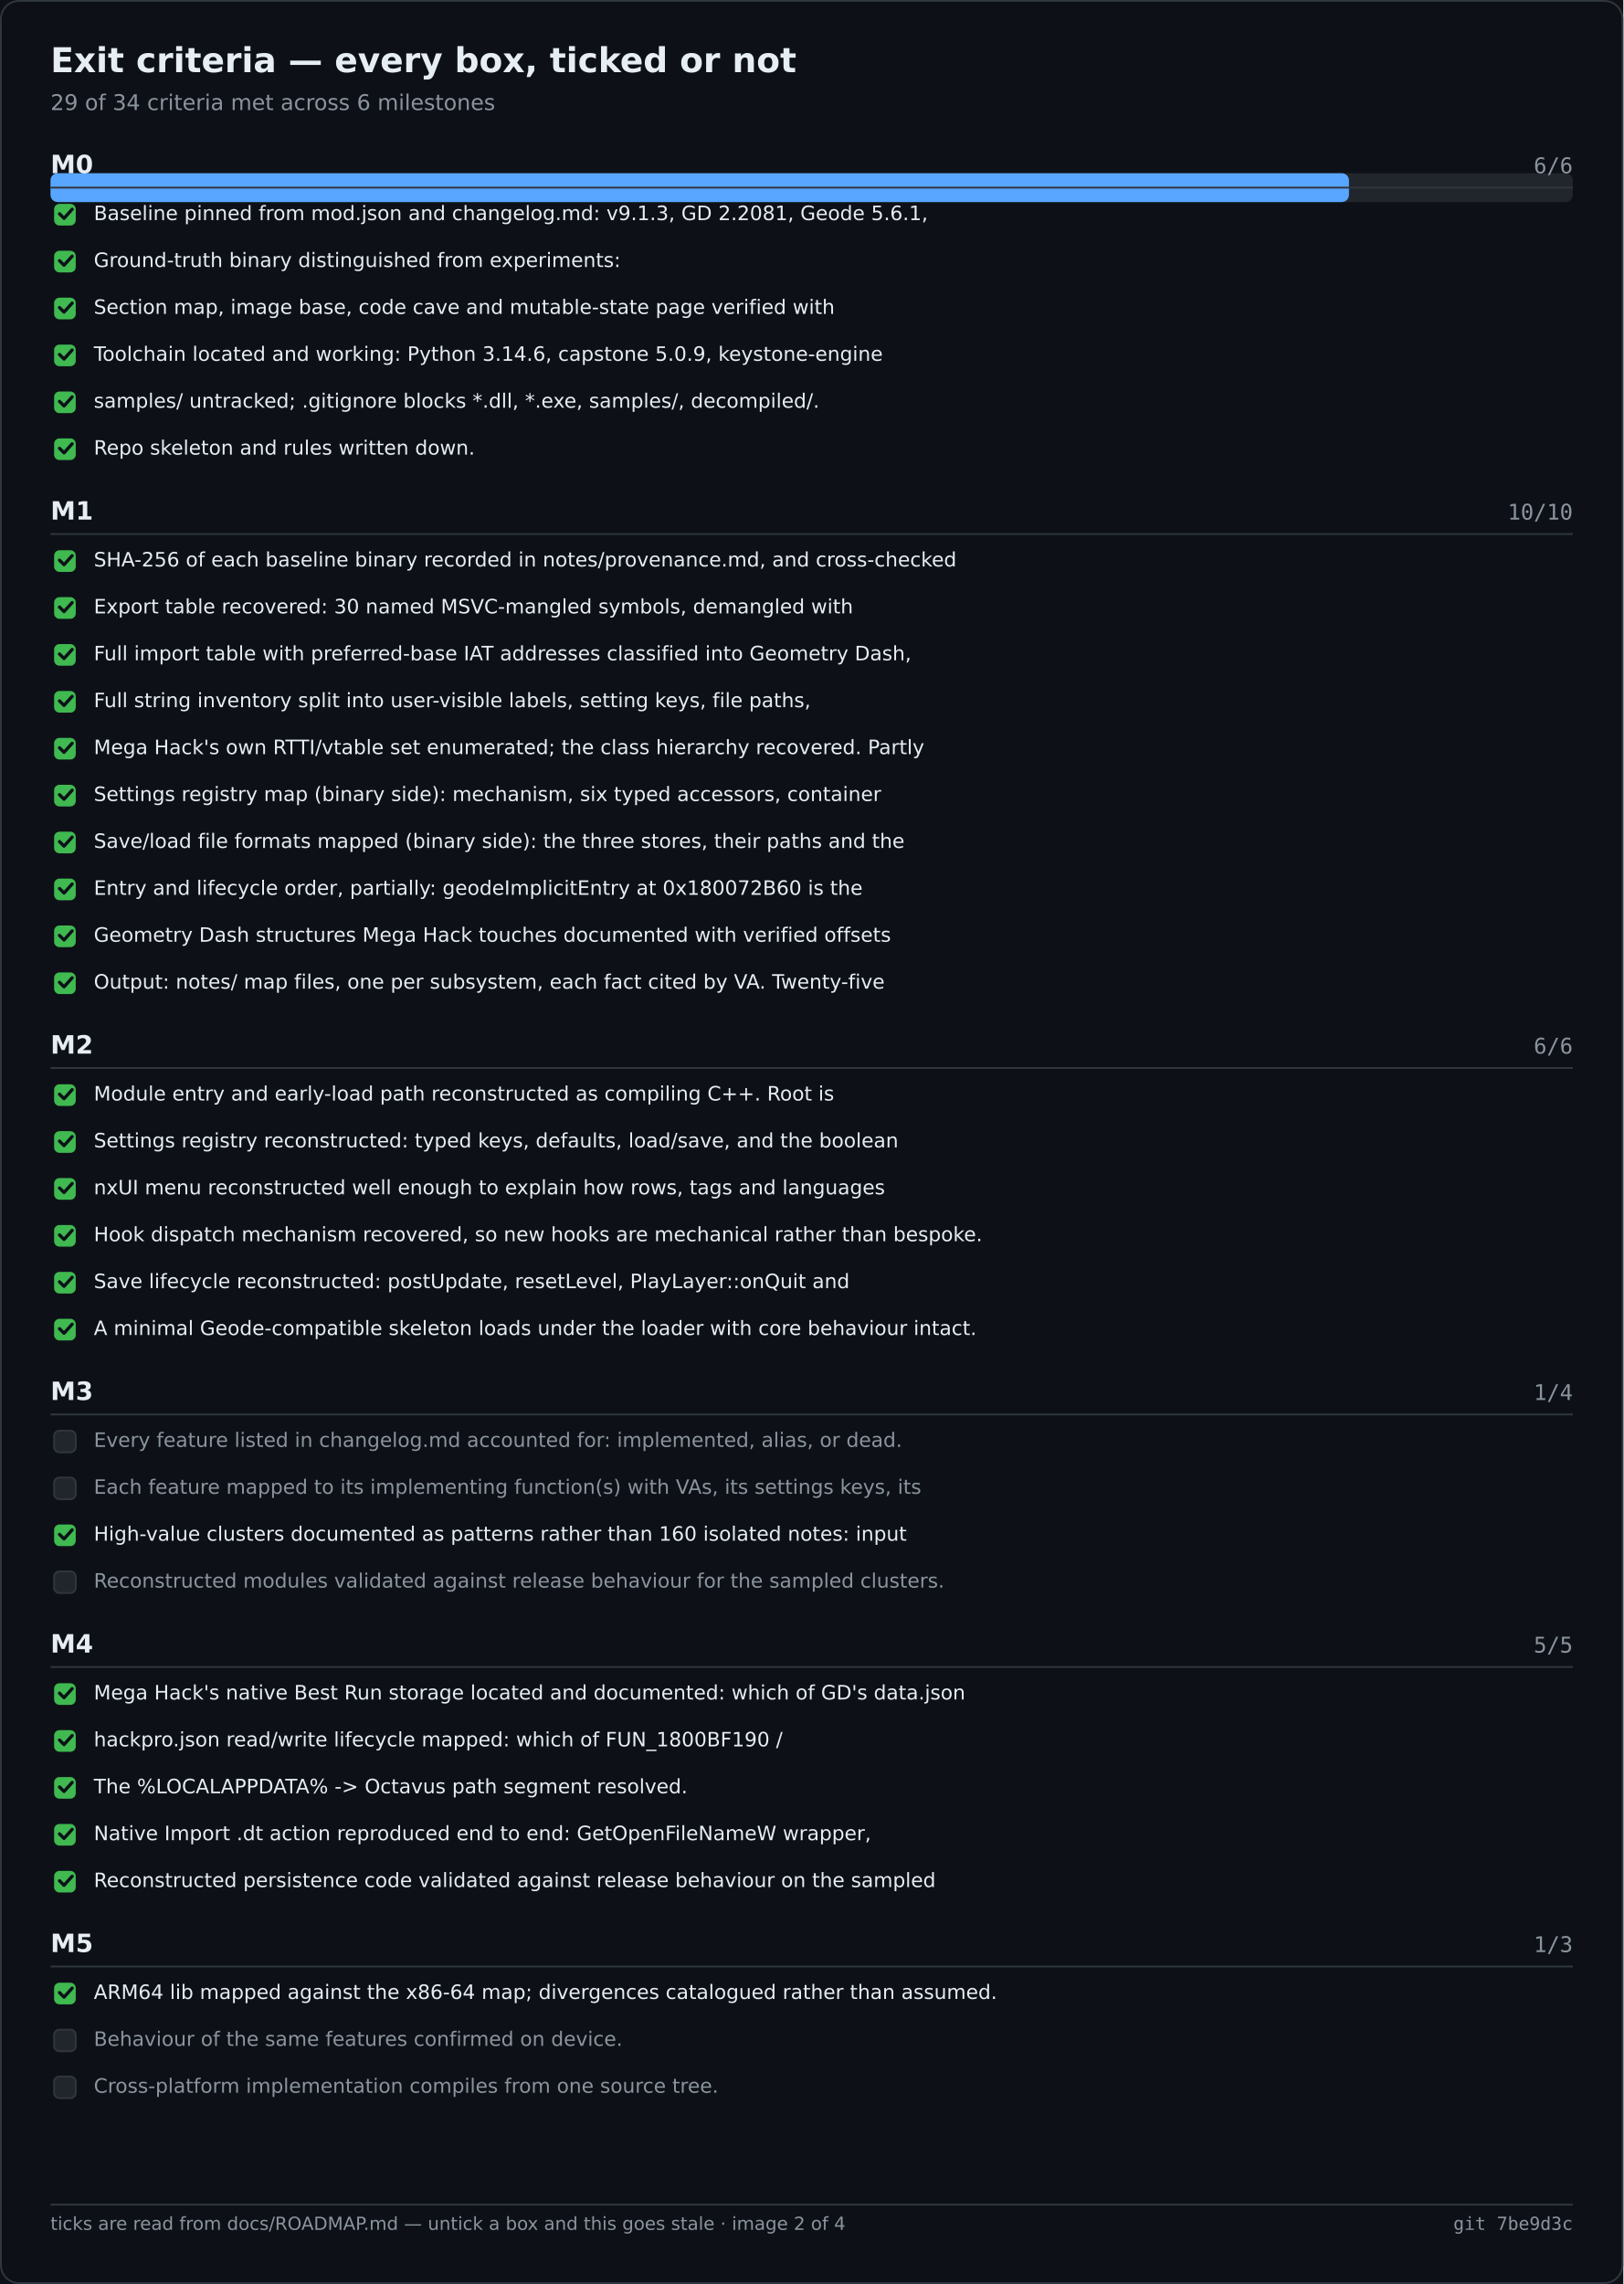
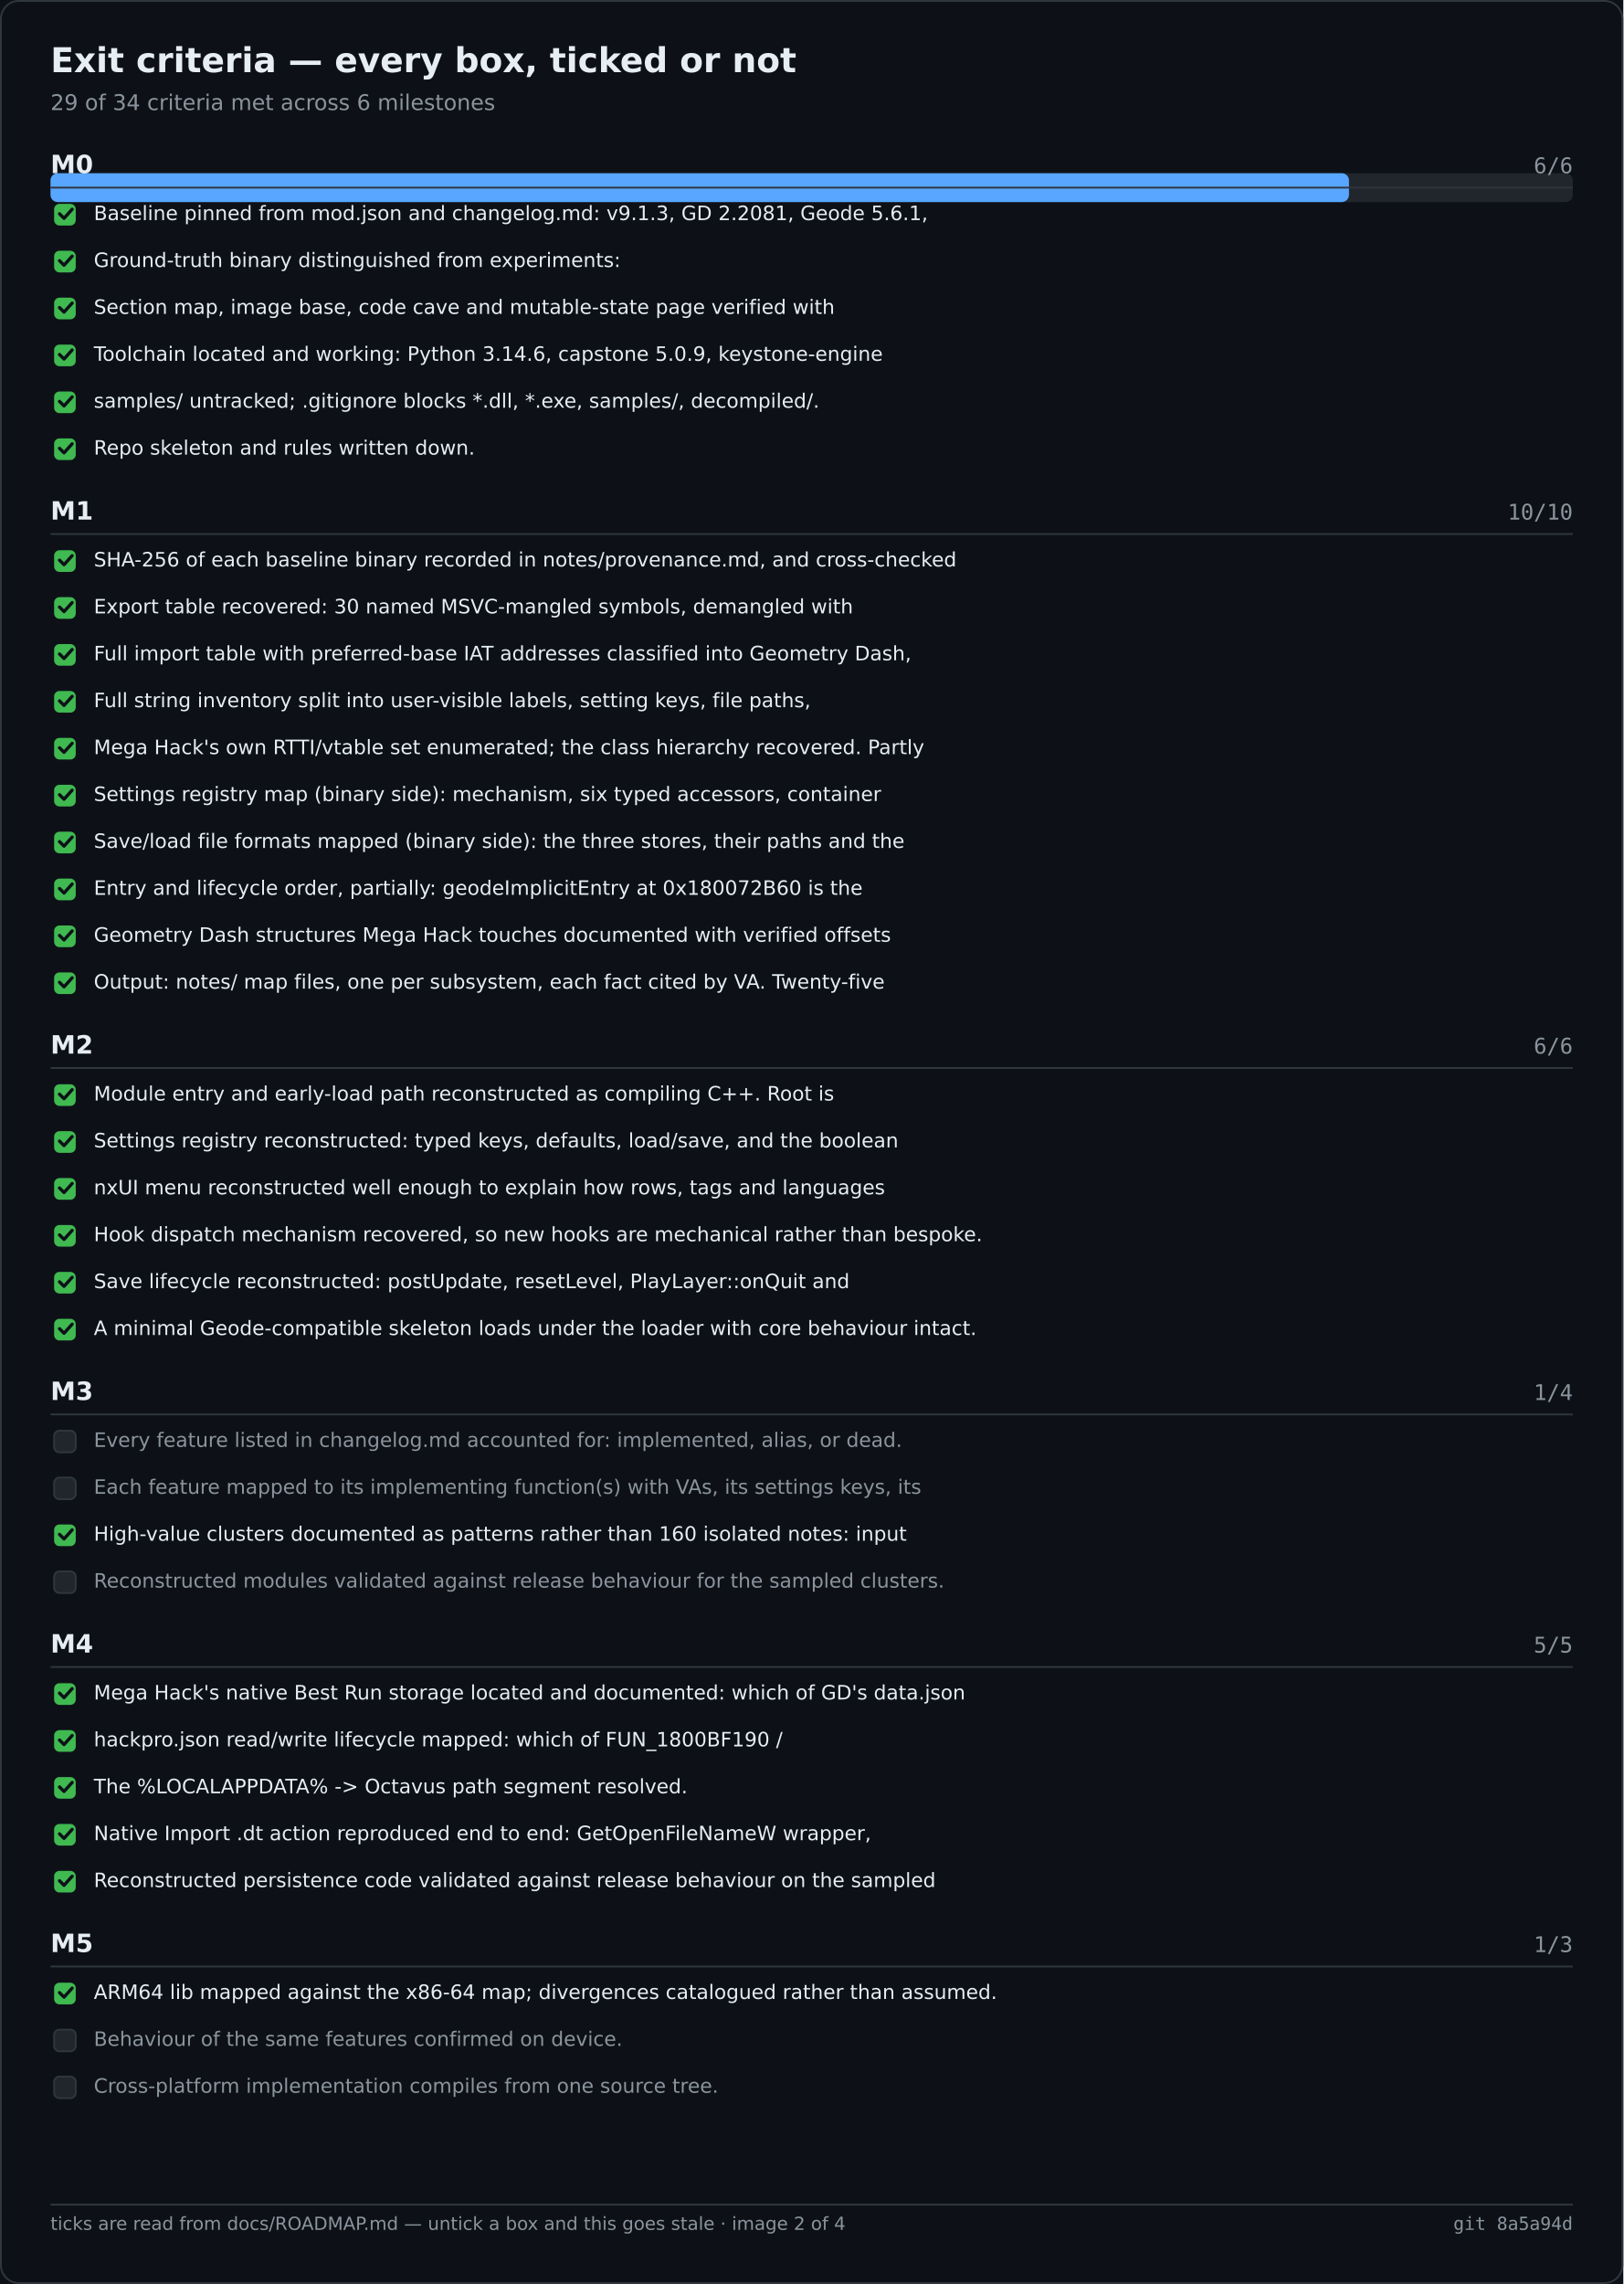
<svg xmlns="http://www.w3.org/2000/svg" width="900" height="1266" viewBox="0 0 900 1266" role="img" aria-label="Exit criteria — every box, ticked or not">
  <rect width="900" height="1266" fill="#0d1117" />
  <rect x="0.5" y="0.5" width="899" height="1265" fill="none" stroke="#30363d" rx="10" />
  <text x="28" y="40" font-family="Segoe UI,DejaVu Sans,Helvetica,sans-serif" font-size="19" font-weight="600" fill="#e6edf3">Exit criteria — every box, ticked or not</text>
  <text x="28" y="61" font-family="Segoe UI,DejaVu Sans,Helvetica,sans-serif" font-size="12" fill="#8b949e">29 of 34 criteria met across 6 milestones</text>
  <rect x="28.0" y="96.0" width="844.0" height="16.0" fill="#21262d" rx="4" />
  <rect x="28.0" y="96.0" width="719.9" height="16.0" fill="#58a6ff" rx="4" />
  <text x="28.0" y="96.0" font-family="Segoe UI,DejaVu Sans,Helvetica,sans-serif" font-size="14" fill="#e6edf3" font-weight="600">M0</text>
  <text x="872.0" y="96.0" font-family="Cascadia Mono,Consolas,DejaVu Sans Mono,monospace" font-size="12" fill="#8b949e" text-anchor="end">6/6</text>
  <text x="28.0" y="288.0" font-family="Segoe UI,DejaVu Sans,Helvetica,sans-serif" font-size="14" fill="#e6edf3" font-weight="600">M1</text>
  <text x="872.0" y="288.0" font-family="Cascadia Mono,Consolas,DejaVu Sans Mono,monospace" font-size="12" fill="#8b949e" text-anchor="end">10/10</text>
  <text x="28.0" y="584.0" font-family="Segoe UI,DejaVu Sans,Helvetica,sans-serif" font-size="14" fill="#e6edf3" font-weight="600">M2</text>
  <text x="872.0" y="584.0" font-family="Cascadia Mono,Consolas,DejaVu Sans Mono,monospace" font-size="12" fill="#8b949e" text-anchor="end">6/6</text>
  <text x="28.0" y="776.0" font-family="Segoe UI,DejaVu Sans,Helvetica,sans-serif" font-size="14" fill="#e6edf3" font-weight="600">M3</text>
  <text x="872.0" y="776.0" font-family="Cascadia Mono,Consolas,DejaVu Sans Mono,monospace" font-size="12" fill="#8b949e" text-anchor="end">1/4</text>
  <text x="28.0" y="916.0" font-family="Segoe UI,DejaVu Sans,Helvetica,sans-serif" font-size="14" fill="#e6edf3" font-weight="600">M4</text>
  <text x="872.0" y="916.0" font-family="Cascadia Mono,Consolas,DejaVu Sans Mono,monospace" font-size="12" fill="#8b949e" text-anchor="end">5/5</text>
  <text x="28.0" y="1082.0" font-family="Segoe UI,DejaVu Sans,Helvetica,sans-serif" font-size="14" fill="#e6edf3" font-weight="600">M5</text>
  <text x="872.0" y="1082.0" font-family="Cascadia Mono,Consolas,DejaVu Sans Mono,monospace" font-size="12" fill="#8b949e" text-anchor="end">1/3</text>
  <line x1="28.0" y1="104.0" x2="872.0" y2="104.0" stroke="#30363d" stroke-width="1" />
  <rect x="30.0" y="113.0" width="12.0" height="12.0" fill="#3fb950" rx="3" />
  <path d="M33 118.5 l2.5 2.5 l4.5 -5" fill="none" stroke="#0d1117" stroke-width="1.8" stroke-linecap="round" stroke-linejoin="round" />
  <text x="52.0" y="122.0" font-family="Segoe UI,DejaVu Sans,Helvetica,sans-serif" font-size="11" fill="#e6edf3">Baseline pinned from mod.json and changelog.md: v9.1.3, GD 2.2081, Geode 5.6.1,</text>
  <rect x="30.0" y="139.0" width="12.0" height="12.0" fill="#3fb950" rx="3" />
  <path d="M33 144.5 l2.5 2.5 l4.5 -5" fill="none" stroke="#0d1117" stroke-width="1.8" stroke-linecap="round" stroke-linejoin="round" />
  <text x="52.0" y="148.0" font-family="Segoe UI,DejaVu Sans,Helvetica,sans-serif" font-size="11" fill="#e6edf3">Ground-truth binary distinguished from experiments:</text>
  <rect x="30.0" y="165.0" width="12.0" height="12.0" fill="#3fb950" rx="3" />
  <path d="M33 170.5 l2.5 2.5 l4.5 -5" fill="none" stroke="#0d1117" stroke-width="1.8" stroke-linecap="round" stroke-linejoin="round" />
  <text x="52.0" y="174.0" font-family="Segoe UI,DejaVu Sans,Helvetica,sans-serif" font-size="11" fill="#e6edf3">Section map, image base, code cave and mutable-state page verified with</text>
  <rect x="30.0" y="191.0" width="12.0" height="12.0" fill="#3fb950" rx="3" />
  <path d="M33 196.5 l2.5 2.5 l4.5 -5" fill="none" stroke="#0d1117" stroke-width="1.8" stroke-linecap="round" stroke-linejoin="round" />
  <text x="52.0" y="200.0" font-family="Segoe UI,DejaVu Sans,Helvetica,sans-serif" font-size="11" fill="#e6edf3">Toolchain located and working: Python 3.14.6, capstone 5.0.9, keystone-engine</text>
  <rect x="30.0" y="217.0" width="12.0" height="12.0" fill="#3fb950" rx="3" />
  <path d="M33 222.5 l2.5 2.5 l4.5 -5" fill="none" stroke="#0d1117" stroke-width="1.8" stroke-linecap="round" stroke-linejoin="round" />
  <text x="52.0" y="226.0" font-family="Segoe UI,DejaVu Sans,Helvetica,sans-serif" font-size="11" fill="#e6edf3">samples/ untracked; .gitignore blocks *.dll, *.exe, samples/, decompiled/.</text>
  <rect x="30.0" y="243.0" width="12.0" height="12.0" fill="#3fb950" rx="3" />
  <path d="M33 248.5 l2.5 2.5 l4.5 -5" fill="none" stroke="#0d1117" stroke-width="1.8" stroke-linecap="round" stroke-linejoin="round" />
  <text x="52.0" y="252.0" font-family="Segoe UI,DejaVu Sans,Helvetica,sans-serif" font-size="11" fill="#e6edf3">Repo skeleton and rules written down.</text>
  <line x1="28.0" y1="296.0" x2="872.0" y2="296.0" stroke="#30363d" stroke-width="1" />
  <rect x="30.0" y="305.0" width="12.0" height="12.0" fill="#3fb950" rx="3" />
  <path d="M33 310.5 l2.5 2.5 l4.5 -5" fill="none" stroke="#0d1117" stroke-width="1.8" stroke-linecap="round" stroke-linejoin="round" />
  <text x="52.0" y="314.0" font-family="Segoe UI,DejaVu Sans,Helvetica,sans-serif" font-size="11" fill="#e6edf3">SHA-256 of each baseline binary recorded in notes/provenance.md, and cross-checked</text>
  <rect x="30.0" y="331.0" width="12.0" height="12.0" fill="#3fb950" rx="3" />
  <path d="M33 336.5 l2.5 2.5 l4.5 -5" fill="none" stroke="#0d1117" stroke-width="1.8" stroke-linecap="round" stroke-linejoin="round" />
  <text x="52.0" y="340.0" font-family="Segoe UI,DejaVu Sans,Helvetica,sans-serif" font-size="11" fill="#e6edf3">Export table recovered: 30 named MSVC-mangled symbols, demangled with</text>
  <rect x="30.0" y="357.0" width="12.0" height="12.0" fill="#3fb950" rx="3" />
  <path d="M33 362.5 l2.5 2.5 l4.5 -5" fill="none" stroke="#0d1117" stroke-width="1.8" stroke-linecap="round" stroke-linejoin="round" />
  <text x="52.0" y="366.0" font-family="Segoe UI,DejaVu Sans,Helvetica,sans-serif" font-size="11" fill="#e6edf3">Full import table with preferred-base IAT addresses classified into Geometry Dash,</text>
  <rect x="30.0" y="383.0" width="12.0" height="12.0" fill="#3fb950" rx="3" />
  <path d="M33 388.5 l2.5 2.5 l4.5 -5" fill="none" stroke="#0d1117" stroke-width="1.8" stroke-linecap="round" stroke-linejoin="round" />
  <text x="52.0" y="392.0" font-family="Segoe UI,DejaVu Sans,Helvetica,sans-serif" font-size="11" fill="#e6edf3">Full string inventory split into user-visible labels, setting keys, file paths,</text>
  <rect x="30.0" y="409.0" width="12.0" height="12.0" fill="#3fb950" rx="3" />
  <path d="M33 414.5 l2.5 2.5 l4.5 -5" fill="none" stroke="#0d1117" stroke-width="1.8" stroke-linecap="round" stroke-linejoin="round" />
  <text x="52.0" y="418.0" font-family="Segoe UI,DejaVu Sans,Helvetica,sans-serif" font-size="11" fill="#e6edf3">Mega Hack's own RTTI/vtable set enumerated; the class hierarchy recovered. Partly</text>
  <rect x="30.0" y="435.0" width="12.0" height="12.0" fill="#3fb950" rx="3" />
  <path d="M33 440.5 l2.5 2.5 l4.5 -5" fill="none" stroke="#0d1117" stroke-width="1.8" stroke-linecap="round" stroke-linejoin="round" />
  <text x="52.0" y="444.0" font-family="Segoe UI,DejaVu Sans,Helvetica,sans-serif" font-size="11" fill="#e6edf3">Settings registry map (binary side): mechanism, six typed accessors, container</text>
  <rect x="30.0" y="461.0" width="12.0" height="12.0" fill="#3fb950" rx="3" />
  <path d="M33 466.5 l2.5 2.5 l4.5 -5" fill="none" stroke="#0d1117" stroke-width="1.8" stroke-linecap="round" stroke-linejoin="round" />
  <text x="52.0" y="470.0" font-family="Segoe UI,DejaVu Sans,Helvetica,sans-serif" font-size="11" fill="#e6edf3">Save/load file formats mapped (binary side): the three stores, their paths and the</text>
  <rect x="30.0" y="487.0" width="12.0" height="12.0" fill="#3fb950" rx="3" />
  <path d="M33 492.5 l2.5 2.5 l4.5 -5" fill="none" stroke="#0d1117" stroke-width="1.8" stroke-linecap="round" stroke-linejoin="round" />
  <text x="52.0" y="496.0" font-family="Segoe UI,DejaVu Sans,Helvetica,sans-serif" font-size="11" fill="#e6edf3">Entry and lifecycle order, partially: geodeImplicitEntry at 0x180072B60 is the</text>
  <rect x="30.0" y="513.0" width="12.0" height="12.0" fill="#3fb950" rx="3" />
  <path d="M33 518.5 l2.5 2.5 l4.5 -5" fill="none" stroke="#0d1117" stroke-width="1.8" stroke-linecap="round" stroke-linejoin="round" />
  <text x="52.0" y="522.0" font-family="Segoe UI,DejaVu Sans,Helvetica,sans-serif" font-size="11" fill="#e6edf3">Geometry Dash structures Mega Hack touches documented with verified offsets</text>
  <rect x="30.0" y="539.0" width="12.0" height="12.0" fill="#3fb950" rx="3" />
  <path d="M33 544.5 l2.5 2.5 l4.5 -5" fill="none" stroke="#0d1117" stroke-width="1.8" stroke-linecap="round" stroke-linejoin="round" />
  <text x="52.0" y="548.0" font-family="Segoe UI,DejaVu Sans,Helvetica,sans-serif" font-size="11" fill="#e6edf3">Output: notes/ map files, one per subsystem, each fact cited by VA. Twenty-five</text>
  <line x1="28.0" y1="592.0" x2="872.0" y2="592.0" stroke="#30363d" stroke-width="1" />
  <rect x="30.0" y="601.0" width="12.0" height="12.0" fill="#3fb950" rx="3" />
  <path d="M33 606.5 l2.5 2.5 l4.5 -5" fill="none" stroke="#0d1117" stroke-width="1.8" stroke-linecap="round" stroke-linejoin="round" />
  <text x="52.0" y="610.0" font-family="Segoe UI,DejaVu Sans,Helvetica,sans-serif" font-size="11" fill="#e6edf3">Module entry and early-load path reconstructed as compiling C++. Root is</text>
  <rect x="30.0" y="627.0" width="12.0" height="12.0" fill="#3fb950" rx="3" />
  <path d="M33 632.5 l2.5 2.5 l4.5 -5" fill="none" stroke="#0d1117" stroke-width="1.8" stroke-linecap="round" stroke-linejoin="round" />
  <text x="52.0" y="636.0" font-family="Segoe UI,DejaVu Sans,Helvetica,sans-serif" font-size="11" fill="#e6edf3">Settings registry reconstructed: typed keys, defaults, load/save, and the boolean</text>
  <rect x="30.0" y="653.0" width="12.0" height="12.0" fill="#3fb950" rx="3" />
  <path d="M33 658.5 l2.5 2.5 l4.5 -5" fill="none" stroke="#0d1117" stroke-width="1.8" stroke-linecap="round" stroke-linejoin="round" />
  <text x="52.0" y="662.0" font-family="Segoe UI,DejaVu Sans,Helvetica,sans-serif" font-size="11" fill="#e6edf3">nxUI menu reconstructed well enough to explain how rows, tags and languages</text>
  <rect x="30.0" y="679.0" width="12.0" height="12.0" fill="#3fb950" rx="3" />
  <path d="M33 684.5 l2.5 2.5 l4.5 -5" fill="none" stroke="#0d1117" stroke-width="1.8" stroke-linecap="round" stroke-linejoin="round" />
  <text x="52.0" y="688.0" font-family="Segoe UI,DejaVu Sans,Helvetica,sans-serif" font-size="11" fill="#e6edf3">Hook dispatch mechanism recovered, so new hooks are mechanical rather than bespoke.</text>
  <rect x="30.0" y="705.0" width="12.0" height="12.0" fill="#3fb950" rx="3" />
  <path d="M33 710.5 l2.5 2.5 l4.5 -5" fill="none" stroke="#0d1117" stroke-width="1.8" stroke-linecap="round" stroke-linejoin="round" />
  <text x="52.0" y="714.0" font-family="Segoe UI,DejaVu Sans,Helvetica,sans-serif" font-size="11" fill="#e6edf3">Save lifecycle reconstructed: postUpdate, resetLevel, PlayLayer::onQuit and</text>
  <rect x="30.0" y="731.0" width="12.0" height="12.0" fill="#3fb950" rx="3" />
  <path d="M33 736.5 l2.5 2.5 l4.5 -5" fill="none" stroke="#0d1117" stroke-width="1.8" stroke-linecap="round" stroke-linejoin="round" />
  <text x="52.0" y="740.0" font-family="Segoe UI,DejaVu Sans,Helvetica,sans-serif" font-size="11" fill="#e6edf3">A minimal Geode-compatible skeleton loads under the loader with core behaviour intact.</text>
  <line x1="28.0" y1="784.0" x2="872.0" y2="784.0" stroke="#30363d" stroke-width="1" />
  <rect x="30.0" y="793.0" width="12.0" height="12.0" fill="#21262d" rx="3" stroke="#30363d" stroke-width="1" />
  <text x="52.0" y="802.0" font-family="Segoe UI,DejaVu Sans,Helvetica,sans-serif" font-size="11" fill="#8b949e">Every feature listed in changelog.md accounted for: implemented, alias, or dead.</text>
  <rect x="30.0" y="819.0" width="12.0" height="12.0" fill="#21262d" rx="3" stroke="#30363d" stroke-width="1" />
  <text x="52.0" y="828.0" font-family="Segoe UI,DejaVu Sans,Helvetica,sans-serif" font-size="11" fill="#8b949e">Each feature mapped to its implementing function(s) with VAs, its settings keys, its</text>
  <rect x="30.0" y="845.0" width="12.0" height="12.0" fill="#3fb950" rx="3" />
  <path d="M33 850.5 l2.5 2.5 l4.5 -5" fill="none" stroke="#0d1117" stroke-width="1.8" stroke-linecap="round" stroke-linejoin="round" />
  <text x="52.0" y="854.0" font-family="Segoe UI,DejaVu Sans,Helvetica,sans-serif" font-size="11" fill="#e6edf3">High-value clusters documented as patterns rather than 160 isolated notes: input</text>
  <rect x="30.0" y="871.0" width="12.0" height="12.0" fill="#21262d" rx="3" stroke="#30363d" stroke-width="1" />
  <text x="52.0" y="880.0" font-family="Segoe UI,DejaVu Sans,Helvetica,sans-serif" font-size="11" fill="#8b949e">Reconstructed modules validated against release behaviour for the sampled clusters.</text>
  <line x1="28.0" y1="924.0" x2="872.0" y2="924.0" stroke="#30363d" stroke-width="1" />
  <rect x="30.0" y="933.0" width="12.0" height="12.0" fill="#3fb950" rx="3" />
  <path d="M33 938.5 l2.5 2.5 l4.5 -5" fill="none" stroke="#0d1117" stroke-width="1.8" stroke-linecap="round" stroke-linejoin="round" />
  <text x="52.0" y="942.0" font-family="Segoe UI,DejaVu Sans,Helvetica,sans-serif" font-size="11" fill="#e6edf3">Mega Hack's native Best Run storage located and documented: which of GD's data.json</text>
  <rect x="30.0" y="959.0" width="12.0" height="12.0" fill="#3fb950" rx="3" />
  <path d="M33 964.5 l2.5 2.5 l4.5 -5" fill="none" stroke="#0d1117" stroke-width="1.8" stroke-linecap="round" stroke-linejoin="round" />
  <text x="52.0" y="968.0" font-family="Segoe UI,DejaVu Sans,Helvetica,sans-serif" font-size="11" fill="#e6edf3">hackpro.json read/write lifecycle mapped: which of FUN_1800BF190 /</text>
  <rect x="30.0" y="985.0" width="12.0" height="12.0" fill="#3fb950" rx="3" />
  <path d="M33 990.5 l2.5 2.5 l4.5 -5" fill="none" stroke="#0d1117" stroke-width="1.8" stroke-linecap="round" stroke-linejoin="round" />
  <text x="52.0" y="994.0" font-family="Segoe UI,DejaVu Sans,Helvetica,sans-serif" font-size="11" fill="#e6edf3">The %LOCALAPPDATA% -&gt; Octavus path segment resolved.</text>
  <rect x="30.0" y="1011.0" width="12.0" height="12.0" fill="#3fb950" rx="3" />
  <path d="M33 1016.5 l2.5 2.5 l4.5 -5" fill="none" stroke="#0d1117" stroke-width="1.8" stroke-linecap="round" stroke-linejoin="round" />
  <text x="52.0" y="1020.0" font-family="Segoe UI,DejaVu Sans,Helvetica,sans-serif" font-size="11" fill="#e6edf3">Native Import .dt action reproduced end to end: GetOpenFileNameW wrapper,</text>
  <rect x="30.0" y="1037.0" width="12.0" height="12.0" fill="#3fb950" rx="3" />
  <path d="M33 1042.5 l2.5 2.5 l4.5 -5" fill="none" stroke="#0d1117" stroke-width="1.8" stroke-linecap="round" stroke-linejoin="round" />
  <text x="52.0" y="1046.0" font-family="Segoe UI,DejaVu Sans,Helvetica,sans-serif" font-size="11" fill="#e6edf3">Reconstructed persistence code validated against release behaviour on the sampled</text>
  <line x1="28.0" y1="1090.0" x2="872.0" y2="1090.0" stroke="#30363d" stroke-width="1" />
  <rect x="30.0" y="1099.0" width="12.0" height="12.0" fill="#3fb950" rx="3" />
  <path d="M33 1104.5 l2.5 2.5 l4.5 -5" fill="none" stroke="#0d1117" stroke-width="1.8" stroke-linecap="round" stroke-linejoin="round" />
  <text x="52.0" y="1108.0" font-family="Segoe UI,DejaVu Sans,Helvetica,sans-serif" font-size="11" fill="#e6edf3">ARM64 lib mapped against the x86-64 map; divergences catalogued rather than assumed.</text>
  <rect x="30.0" y="1125.0" width="12.0" height="12.0" fill="#21262d" rx="3" stroke="#30363d" stroke-width="1" />
  <text x="52.0" y="1134.0" font-family="Segoe UI,DejaVu Sans,Helvetica,sans-serif" font-size="11" fill="#8b949e">Behaviour of the same features confirmed on device.</text>
  <rect x="30.0" y="1151.0" width="12.0" height="12.0" fill="#21262d" rx="3" stroke="#30363d" stroke-width="1" />
  <text x="52.0" y="1160.0" font-family="Segoe UI,DejaVu Sans,Helvetica,sans-serif" font-size="11" fill="#8b949e">Cross-platform implementation compiles from one source tree.</text>
  <line x1="28.0" y1="1222.0" x2="872.0" y2="1222.0" stroke="#30363d" stroke-width="1" />
  <text x="28.0" y="1236.0" font-family="Segoe UI,DejaVu Sans,Helvetica,sans-serif" font-size="10" fill="#8b949e">ticks are read from docs/ROADMAP.md — untick a box and this goes stale · image 2 of 4</text>
-   <text x="872.0" y="1236.0" font-family="Cascadia Mono,Consolas,DejaVu Sans Mono,monospace" font-size="10" fill="#8b949e" text-anchor="end">git 7be9d3c</text>
+   <text x="872.0" y="1236.0" font-family="Cascadia Mono,Consolas,DejaVu Sans Mono,monospace" font-size="10" fill="#8b949e" text-anchor="end">git 8a5a94d</text>
</svg>
